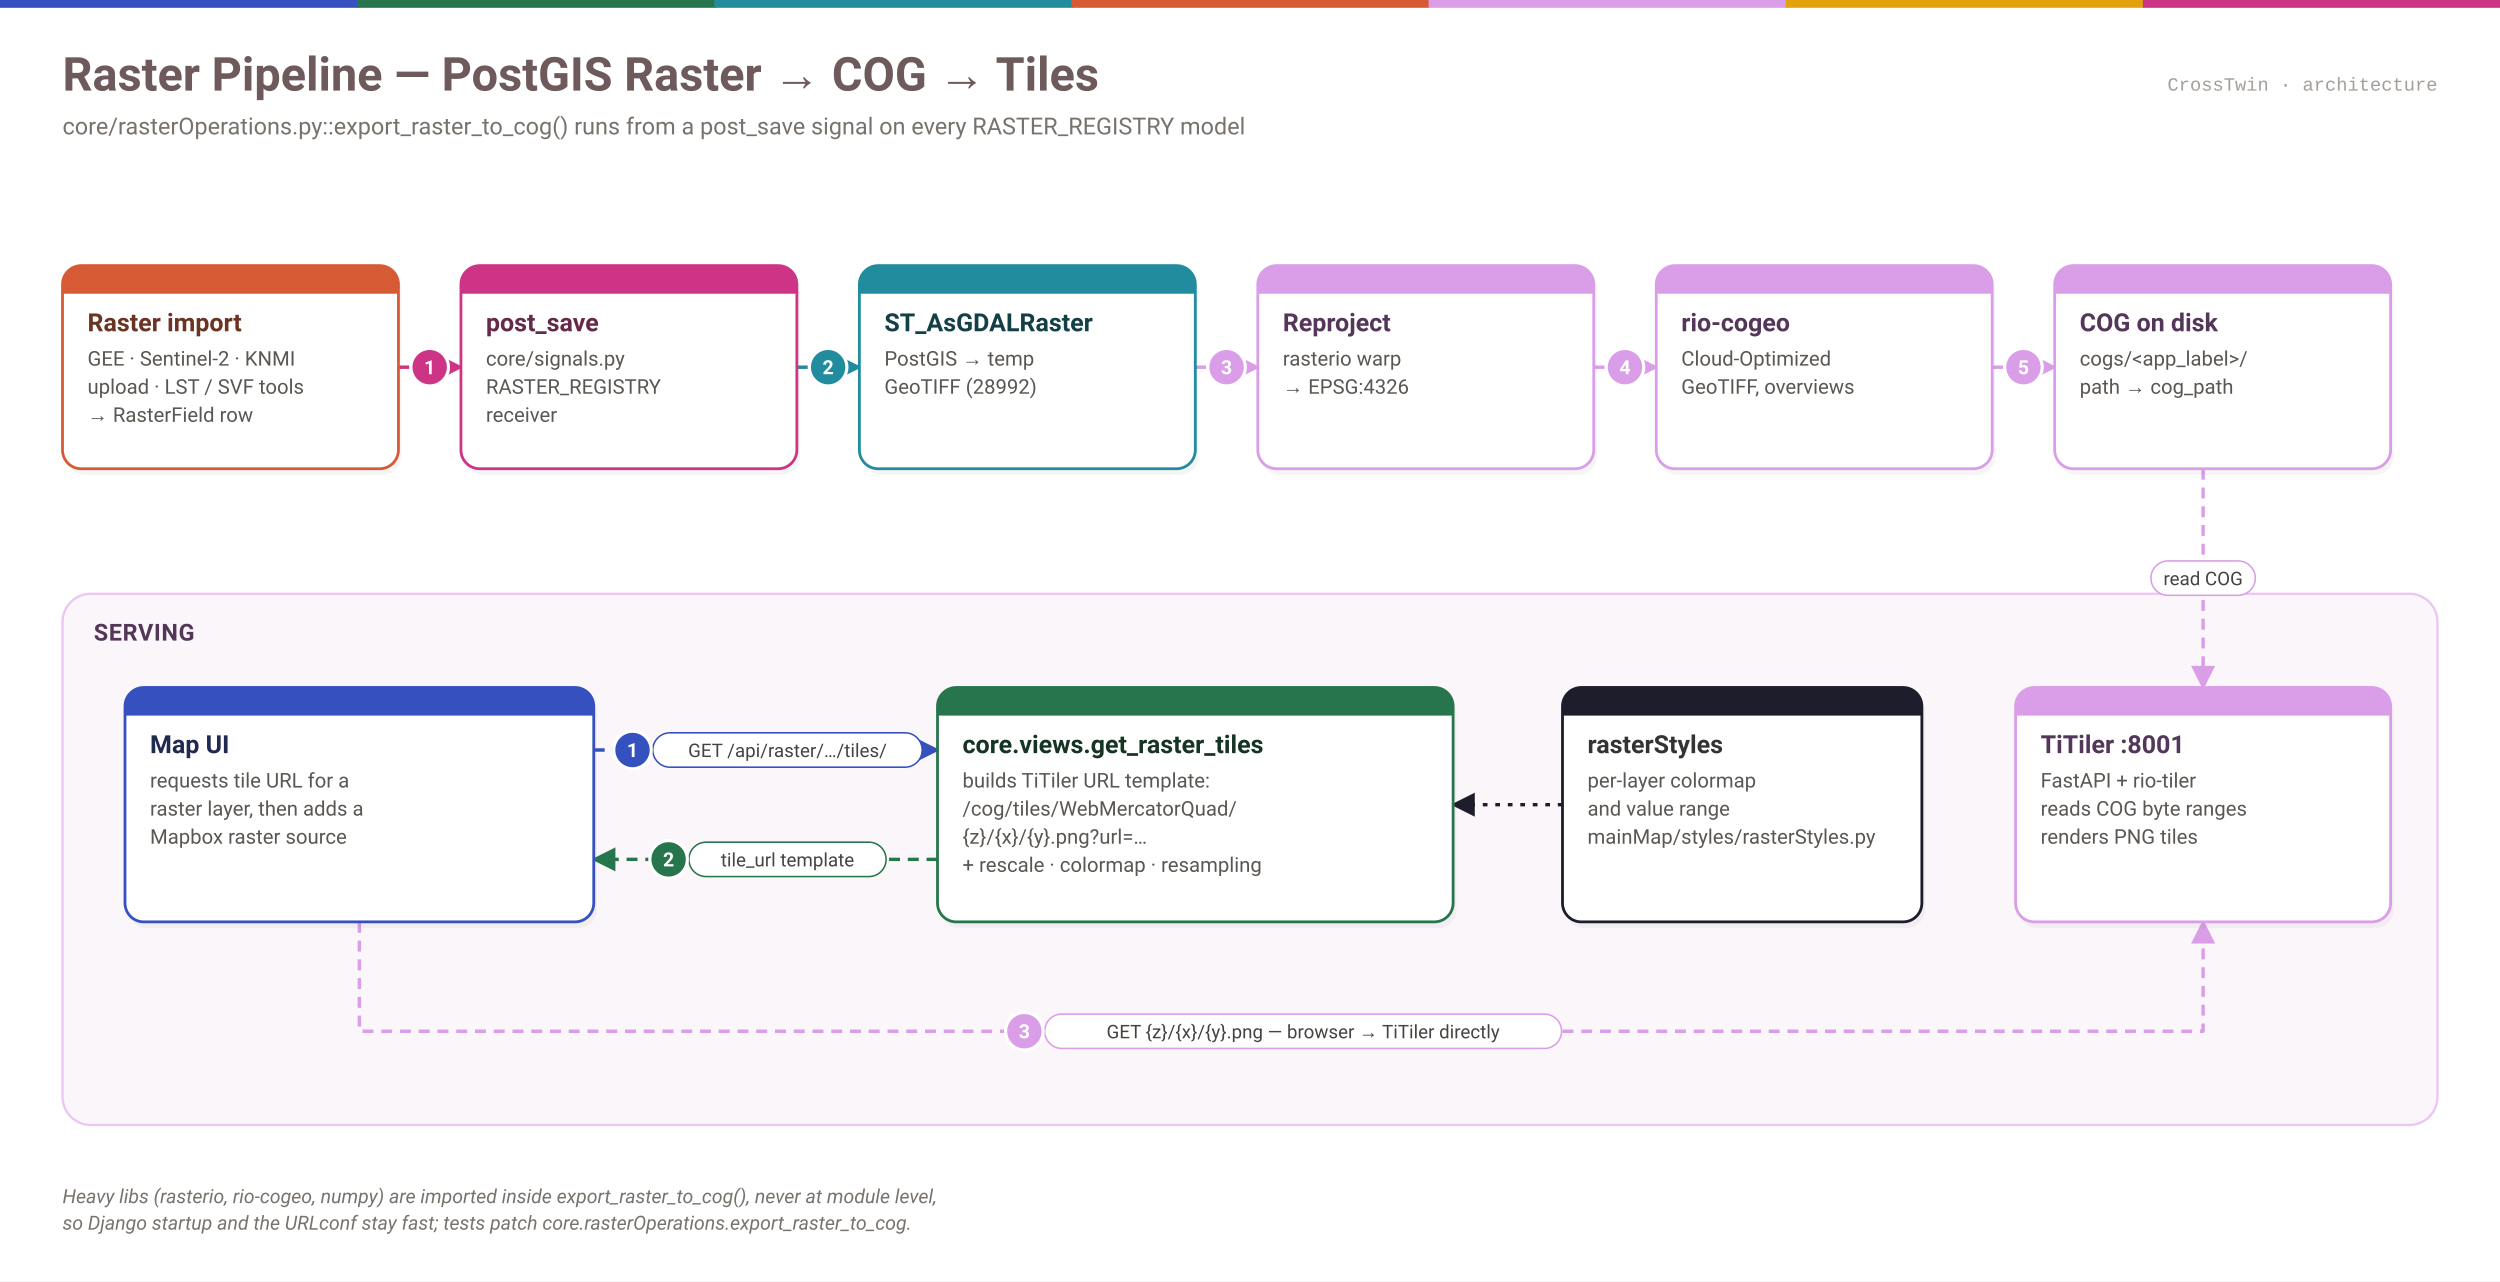
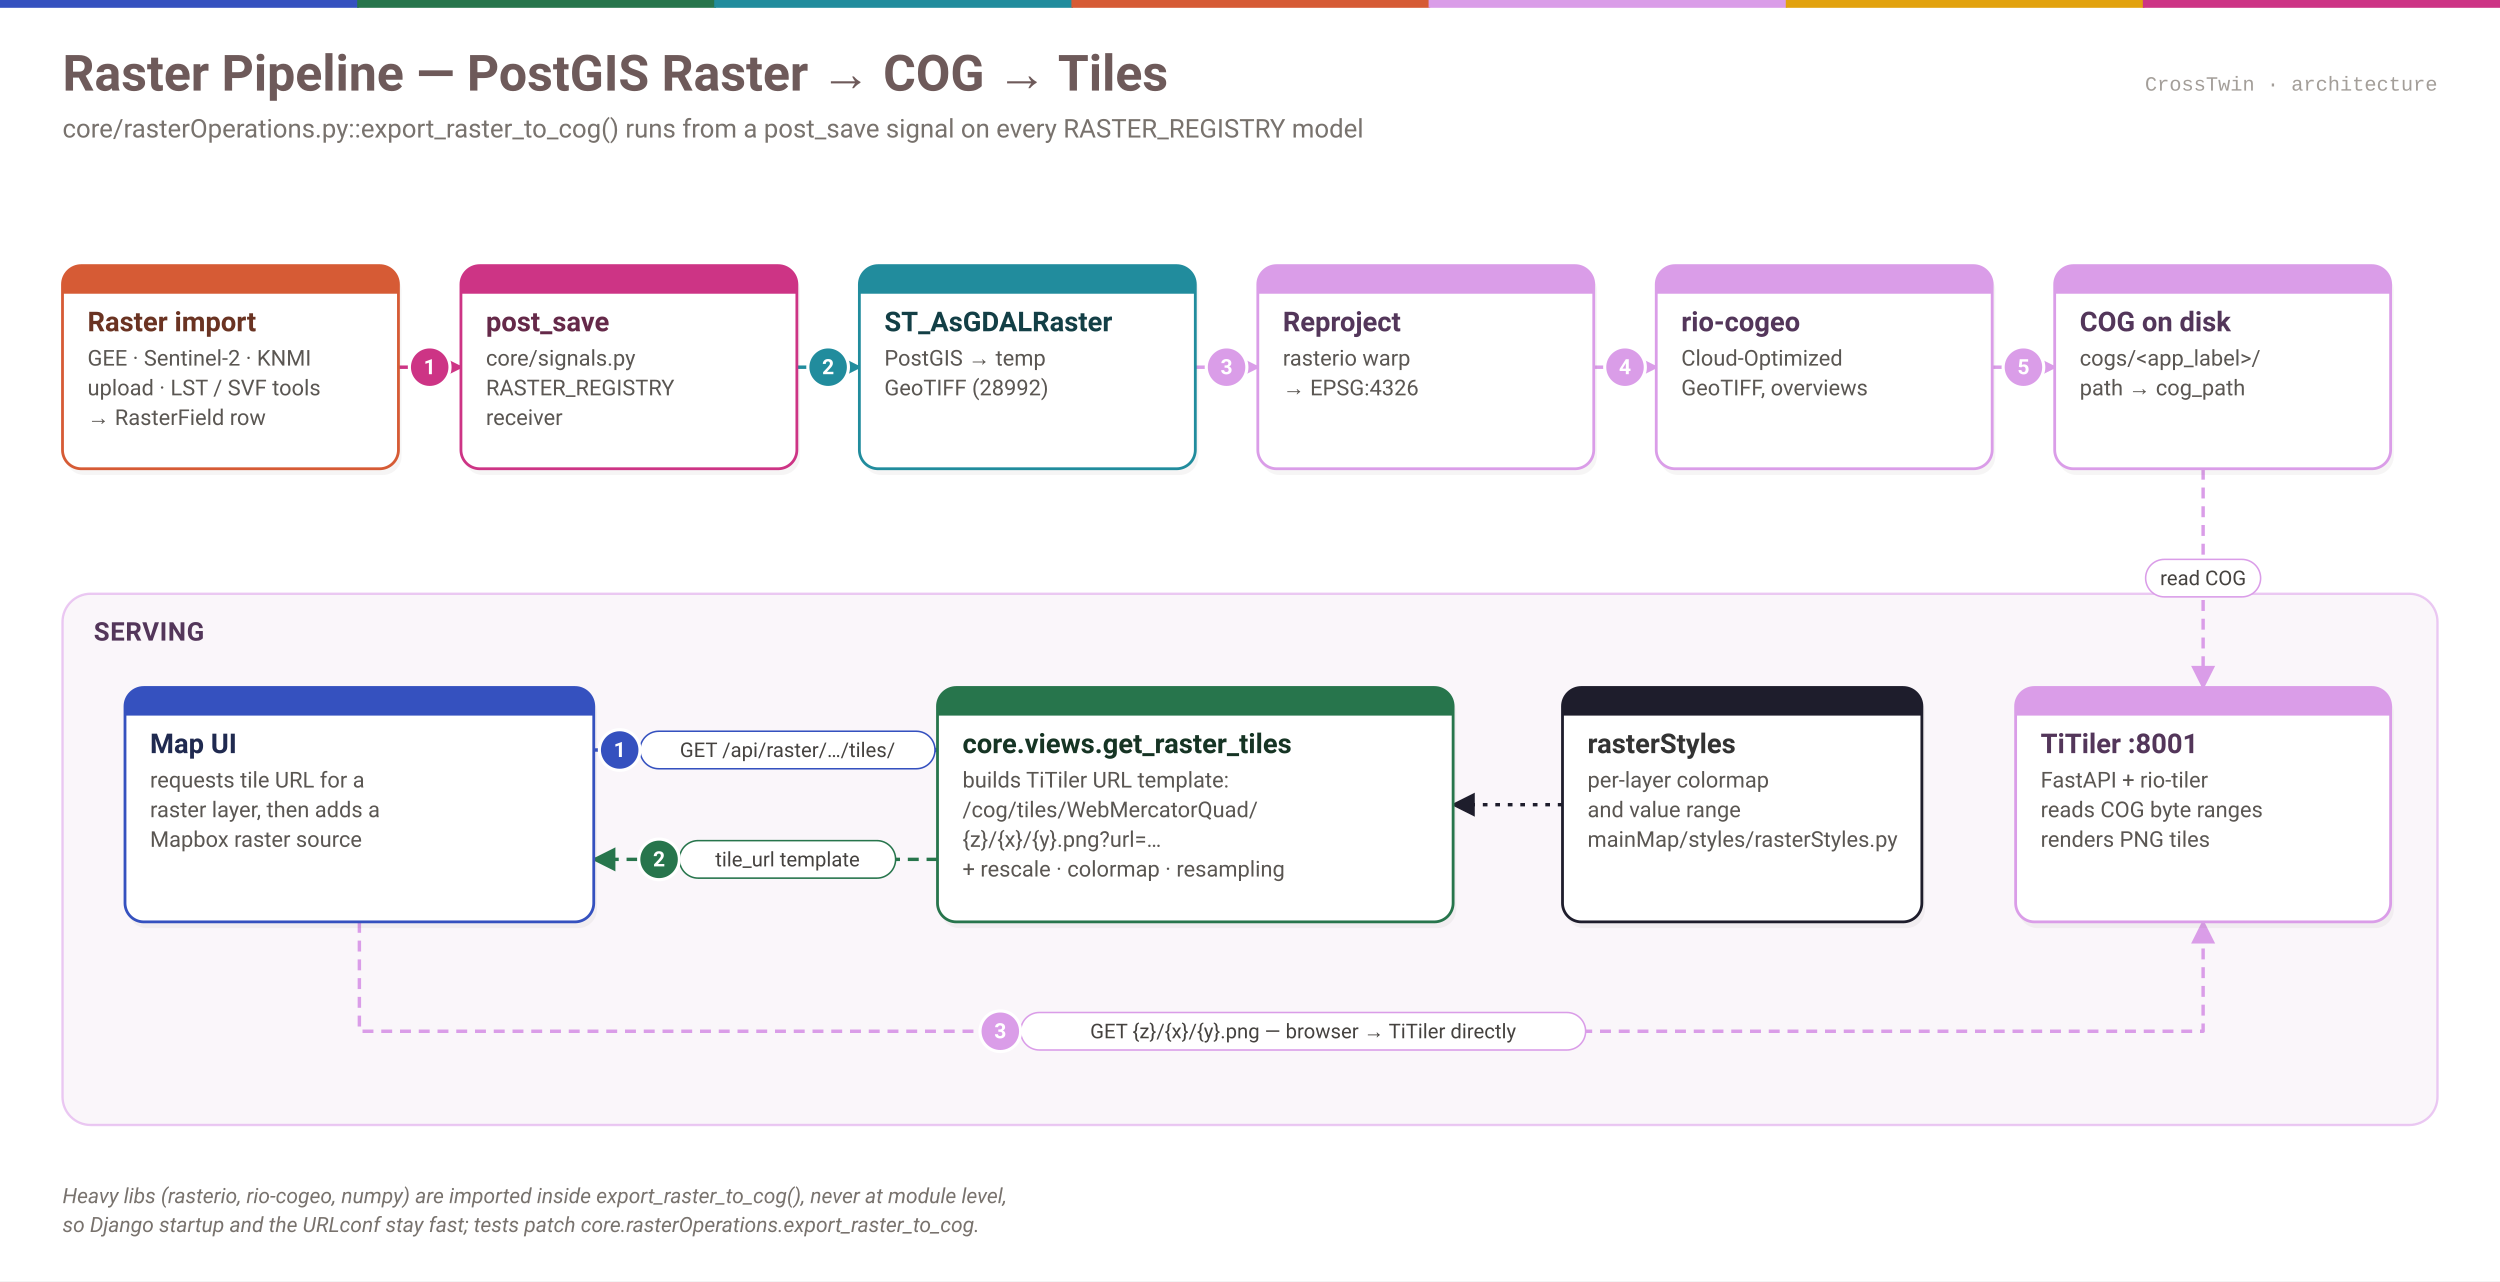
<svg xmlns="http://www.w3.org/2000/svg" viewBox="0 0 1600 820" width="1600" height="820" role="img" aria-label="Raster Pipeline — PostGIS Raster → COG → Tiles">
  <style>
  .t { font-family:'Roboto','Helvetica Neue','Arial',sans-serif; }
  .m { font-family:'JetBrains Mono','Consolas','Courier New',monospace; }
  .flow { stroke-dasharray:7 5; animation:dash 1.2s linear infinite; }
  @keyframes dash { to { stroke-dashoffset:-24; } }
  @media (prefers-reduced-motion: reduce) { .flow { animation:none; } }
</style>
  <defs>
    <marker id="a-client" viewBox="0 0 10 10" refX="9" refY="5" markerWidth="7" markerHeight="7" orient="auto-start-reverse">
      <path d="M0,0 L10,5 L0,10 z" fill="#3551BF" />
    </marker>
    <marker id="as-client" viewBox="0 0 10 10" refX="9" refY="5" markerWidth="7" markerHeight="7" orient="auto-start-reverse">
      <path d="M0,0 L10,5 L0,10 z" fill="#3551BF" />
    </marker>
    <marker id="a-django" viewBox="0 0 10 10" refX="9" refY="5" markerWidth="7" markerHeight="7" orient="auto-start-reverse">
      <path d="M0,0 L10,5 L0,10 z" fill="#27754C" />
    </marker>
    <marker id="as-django" viewBox="0 0 10 10" refX="9" refY="5" markerWidth="7" markerHeight="7" orient="auto-start-reverse">
      <path d="M0,0 L10,5 L0,10 z" fill="#27754C" />
    </marker>
    <marker id="a-data" viewBox="0 0 10 10" refX="9" refY="5" markerWidth="7" markerHeight="7" orient="auto-start-reverse">
      <path d="M0,0 L10,5 L0,10 z" fill="#218C9D" />
    </marker>
    <marker id="as-data" viewBox="0 0 10 10" refX="9" refY="5" markerWidth="7" markerHeight="7" orient="auto-start-reverse">
      <path d="M0,0 L10,5 L0,10 z" fill="#218C9D" />
    </marker>
    <marker id="a-external" viewBox="0 0 10 10" refX="9" refY="5" markerWidth="7" markerHeight="7" orient="auto-start-reverse">
      <path d="M0,0 L10,5 L0,10 z" fill="#D65B35" />
    </marker>
    <marker id="as-external" viewBox="0 0 10 10" refX="9" refY="5" markerWidth="7" markerHeight="7" orient="auto-start-reverse">
      <path d="M0,0 L10,5 L0,10 z" fill="#D65B35" />
    </marker>
    <marker id="a-raster" viewBox="0 0 10 10" refX="9" refY="5" markerWidth="7" markerHeight="7" orient="auto-start-reverse">
      <path d="M0,0 L10,5 L0,10 z" fill="#DA9DE8" />
    </marker>
    <marker id="as-raster" viewBox="0 0 10 10" refX="9" refY="5" markerWidth="7" markerHeight="7" orient="auto-start-reverse">
      <path d="M0,0 L10,5 L0,10 z" fill="#DA9DE8" />
    </marker>
    <marker id="a-cache" viewBox="0 0 10 10" refX="9" refY="5" markerWidth="7" markerHeight="7" orient="auto-start-reverse">
      <path d="M0,0 L10,5 L0,10 z" fill="#E2A20E" />
    </marker>
    <marker id="as-cache" viewBox="0 0 10 10" refX="9" refY="5" markerWidth="7" markerHeight="7" orient="auto-start-reverse">
      <path d="M0,0 L10,5 L0,10 z" fill="#E2A20E" />
    </marker>
    <marker id="a-signal" viewBox="0 0 10 10" refX="9" refY="5" markerWidth="7" markerHeight="7" orient="auto-start-reverse">
      <path d="M0,0 L10,5 L0,10 z" fill="#CD3485" />
    </marker>
    <marker id="as-signal" viewBox="0 0 10 10" refX="9" refY="5" markerWidth="7" markerHeight="7" orient="auto-start-reverse">
      <path d="M0,0 L10,5 L0,10 z" fill="#CD3485" />
    </marker>
    <marker id="a-neutral" viewBox="0 0 10 10" refX="9" refY="5" markerWidth="7" markerHeight="7" orient="auto-start-reverse">
      <path d="M0,0 L10,5 L0,10 z" fill="#1E1D2C" />
    </marker>
    <marker id="as-neutral" viewBox="0 0 10 10" refX="9" refY="5" markerWidth="7" markerHeight="7" orient="auto-start-reverse">
      <path d="M0,0 L10,5 L0,10 z" fill="#1E1D2C" />
    </marker>
  </defs>
  <rect width="1600" height="820" fill="#ffffff" />
  <rect x="0.0" width="229.6" height="5" fill="#3551BF" />
  <rect x="228.6" width="229.6" height="5" fill="#27754C" />
  <rect x="457.1" width="229.6" height="5" fill="#218C9D" />
  <rect x="685.7" width="229.6" height="5" fill="#D65B35" />
  <rect x="914.3" width="229.6" height="5" fill="#DA9DE8" />
  <rect x="1142.9" width="229.6" height="5" fill="#E2A20E" />
  <rect x="1371.4" width="229.6" height="5" fill="#CD3485" />
-   <text class="t" x="40" y="58" font-size="30" font-weight="600" fill="#6E5A5A">Raster Pipeline — PostGIS Raster → COG → Tiles</text>
-   <text class="t" x="40" y="86" font-size="15" fill="#78726D">core/rasterOperations.py::export_raster_to_cog() runs from a post_save signal on every RASTER_REGISTRY model</text>
-   <text class="m" x="1560" y="58" font-size="12" fill="#A39E99" text-anchor="end">CrossTwin · architecture</text>
+   <text class="t" x="40" y="58" font-size="32" font-weight="600" fill="#6E5A5A">Raster Pipeline — PostGIS Raster → COG → Tiles</text>
+   <text class="t" x="40" y="88" font-size="16.5" fill="#78726D">core/rasterOperations.py::export_raster_to_cog() runs from a post_save signal on every RASTER_REGISTRY model</text>
+   <text class="m" x="1560" y="58" font-size="13" fill="#A39E99" text-anchor="end">CrossTwin · architecture</text>
  <rect x="40" y="380" width="1520" height="340" rx="18" fill="#F5EFF6" fill-opacity="0.55" stroke="#DA9DE8" stroke-opacity="0.55" stroke-width="1.5" />
-   <text class="t" x="60" y="410" font-size="15" font-weight="700" fill="#53365A" letter-spacing="0.4">SERVING</text>
+   <text class="t" x="60" y="410" font-size="16.5" font-weight="700" fill="#53365A" letter-spacing="0.4">SERVING</text>
  <path d="M1410,300 L1410,440" fill="none" stroke="#DA9DE8" stroke-width="2.2" stroke-linejoin="round" class="flow" marker-end="url(#a-raster)" />
  <path d="M1000,515 L930,515" fill="none" stroke="#1E1D2C" stroke-width="2.2" stroke-linejoin="round" stroke-dasharray="3 5" marker-end="url(#a-neutral)" />
  <path d="M230,590 L230,660 L1410,660 L1410,590" fill="none" stroke="#DA9DE8" stroke-width="2.2" stroke-linejoin="round" class="flow" marker-end="url(#a-raster)" />
  <path d="M600,550 L380,550" fill="none" stroke="#27754C" stroke-width="2.2" stroke-linejoin="round" class="flow" marker-end="url(#a-django)" />
  <path d="M380,480 L600,480" fill="none" stroke="#3551BF" stroke-width="2.2" stroke-linejoin="round" class="flow" marker-end="url(#a-client)" />
  <path d="M1275,235 L1315,235" fill="none" stroke="#DA9DE8" stroke-width="2.2" stroke-linejoin="round" class="flow" marker-end="url(#a-raster)" />
  <path d="M1020,235 L1060,235" fill="none" stroke="#DA9DE8" stroke-width="2.2" stroke-linejoin="round" class="flow" marker-end="url(#a-raster)" />
  <path d="M765,235 L805,235" fill="none" stroke="#DA9DE8" stroke-width="2.2" stroke-linejoin="round" class="flow" marker-end="url(#a-raster)" />
  <path d="M510,235 L550,235" fill="none" stroke="#218C9D" stroke-width="2.2" stroke-linejoin="round" class="flow" marker-end="url(#a-data)" />
  <path d="M255,235 L295,235" fill="none" stroke="#CD3485" stroke-width="2.2" stroke-linejoin="round" class="flow" marker-end="url(#a-signal)" />
  <rect x="42" y="174" width="215" height="130" rx="12" fill="#6E5A5A" fill-opacity="0.06" />
  <rect x="40" y="170" width="215" height="130" rx="12" fill="#fff" stroke="#D65B35" stroke-width="1.8" />
  <path d="M52,170 h191 a12,12 0 0 1 12,12 v6 h-215 v-6 a12,12 0 0 1 12,-12 z" fill="#D65B35" />
-   <text class="t" x="56" y="212" font-size="16" font-weight="700" fill="#6A3322">Raster import</text>
-   <text class="t" x="56" y="234" font-size="13" fill="#5A5652">GEE · Sentinel-2 · KNMI</text>
-   <text class="t" x="56" y="252" font-size="13" fill="#5A5652">upload · LST / SVF tools</text>
-   <text class="t" x="56" y="270" font-size="13" fill="#5A5652">→ RasterField row</text>
+   <text class="t" x="56" y="212" font-size="17.5" font-weight="700" fill="#6A3322">Raster import</text>
+   <text class="t" x="56" y="234" font-size="14" fill="#5A5652">GEE · Sentinel-2 · KNMI</text>
+   <text class="t" x="56" y="253" font-size="14" fill="#5A5652">upload · LST / SVF tools</text>
+   <text class="t" x="56" y="272" font-size="14" fill="#5A5652">→ RasterField row</text>
  <rect x="297" y="174" width="215" height="130" rx="12" fill="#6E5A5A" fill-opacity="0.06" />
  <rect x="295" y="170" width="215" height="130" rx="12" fill="#fff" stroke="#CD3485" stroke-width="1.8" />
  <path d="M307,170 h191 a12,12 0 0 1 12,12 v6 h-215 v-6 a12,12 0 0 1 12,-12 z" fill="#CD3485" />
-   <text class="t" x="311" y="212" font-size="16" font-weight="700" fill="#652949">post_save</text>
-   <text class="t" x="311" y="234" font-size="13" fill="#5A5652">core/signals.py</text>
-   <text class="t" x="311" y="252" font-size="13" fill="#5A5652">RASTER_REGISTRY</text>
-   <text class="t" x="311" y="270" font-size="13" fill="#5A5652">receiver</text>
+   <text class="t" x="311" y="212" font-size="17.5" font-weight="700" fill="#652949">post_save</text>
+   <text class="t" x="311" y="234" font-size="14" fill="#5A5652">core/signals.py</text>
+   <text class="t" x="311" y="253" font-size="14" fill="#5A5652">RASTER_REGISTRY</text>
+   <text class="t" x="311" y="272" font-size="14" fill="#5A5652">receiver</text>
  <rect x="552" y="174" width="215" height="130" rx="12" fill="#6E5A5A" fill-opacity="0.06" />
  <rect x="550" y="170" width="215" height="130" rx="12" fill="#fff" stroke="#218C9D" stroke-width="1.8" />
  <path d="M562,170 h191 a12,12 0 0 1 12,12 v6 h-215 v-6 a12,12 0 0 1 12,-12 z" fill="#218C9D" />
-   <text class="t" x="566" y="212" font-size="16" font-weight="700" fill="#133F46">ST_AsGDALRaster</text>
-   <text class="t" x="566" y="234" font-size="13" fill="#5A5652">PostGIS → temp</text>
-   <text class="t" x="566" y="252" font-size="13" fill="#5A5652">GeoTIFF (28992)</text>
+   <text class="t" x="566" y="212" font-size="17.5" font-weight="700" fill="#133F46">ST_AsGDALRaster</text>
+   <text class="t" x="566" y="234" font-size="14" fill="#5A5652">PostGIS → temp</text>
+   <text class="t" x="566" y="253" font-size="14" fill="#5A5652">GeoTIFF (28992)</text>
  <rect x="807" y="174" width="215" height="130" rx="12" fill="#6E5A5A" fill-opacity="0.06" />
  <rect x="805" y="170" width="215" height="130" rx="12" fill="#fff" stroke="#DA9DE8" stroke-width="1.8" />
  <path d="M817,170 h191 a12,12 0 0 1 12,12 v6 h-215 v-6 a12,12 0 0 1 12,-12 z" fill="#DA9DE8" />
-   <text class="t" x="821" y="212" font-size="16" font-weight="700" fill="#53365A">Reproject</text>
-   <text class="t" x="821" y="234" font-size="13" fill="#5A5652">rasterio warp</text>
-   <text class="t" x="821" y="252" font-size="13" fill="#5A5652">→ EPSG:4326</text>
+   <text class="t" x="821" y="212" font-size="17.5" font-weight="700" fill="#53365A">Reproject</text>
+   <text class="t" x="821" y="234" font-size="14" fill="#5A5652">rasterio warp</text>
+   <text class="t" x="821" y="253" font-size="14" fill="#5A5652">→ EPSG:4326</text>
  <rect x="1062" y="174" width="215" height="130" rx="12" fill="#6E5A5A" fill-opacity="0.06" />
  <rect x="1060" y="170" width="215" height="130" rx="12" fill="#fff" stroke="#DA9DE8" stroke-width="1.8" />
  <path d="M1072,170 h191 a12,12 0 0 1 12,12 v6 h-215 v-6 a12,12 0 0 1 12,-12 z" fill="#DA9DE8" />
-   <text class="t" x="1076" y="212" font-size="16" font-weight="700" fill="#53365A">rio-cogeo</text>
-   <text class="t" x="1076" y="234" font-size="13" fill="#5A5652">Cloud-Optimized</text>
-   <text class="t" x="1076" y="252" font-size="13" fill="#5A5652">GeoTIFF, overviews</text>
+   <text class="t" x="1076" y="212" font-size="17.5" font-weight="700" fill="#53365A">rio-cogeo</text>
+   <text class="t" x="1076" y="234" font-size="14" fill="#5A5652">Cloud-Optimized</text>
+   <text class="t" x="1076" y="253" font-size="14" fill="#5A5652">GeoTIFF, overviews</text>
  <rect x="1317" y="174" width="215" height="130" rx="12" fill="#6E5A5A" fill-opacity="0.06" />
  <rect x="1315" y="170" width="215" height="130" rx="12" fill="#fff" stroke="#DA9DE8" stroke-width="1.8" />
  <path d="M1327,170 h191 a12,12 0 0 1 12,12 v6 h-215 v-6 a12,12 0 0 1 12,-12 z" fill="#DA9DE8" />
-   <text class="t" x="1331" y="212" font-size="16" font-weight="700" fill="#53365A">COG on disk</text>
-   <text class="t" x="1331" y="234" font-size="13" fill="#5A5652">cogs/&lt;app_label&gt;/</text>
-   <text class="t" x="1331" y="252" font-size="13" fill="#5A5652">path → cog_path</text>
+   <text class="t" x="1331" y="212" font-size="17.5" font-weight="700" fill="#53365A">COG on disk</text>
+   <text class="t" x="1331" y="234" font-size="14" fill="#5A5652">cogs/&lt;app_label&gt;/</text>
+   <text class="t" x="1331" y="253" font-size="14" fill="#5A5652">path → cog_path</text>
  <rect x="82" y="444" width="300" height="150" rx="12" fill="#6E5A5A" fill-opacity="0.06" />
  <rect x="80" y="440" width="300" height="150" rx="12" fill="#fff" stroke="#3551BF" stroke-width="1.8" />
  <path d="M92,440 h276 a12,12 0 0 1 12,12 v6 h-300 v-6 a12,12 0 0 1 12,-12 z" fill="#3551BF" />
-   <text class="t" x="96" y="482" font-size="16" font-weight="700" fill="#202A50">Map UI</text>
-   <text class="t" x="96" y="504" font-size="13" fill="#5A5652">requests tile URL for a</text>
-   <text class="t" x="96" y="522" font-size="13" fill="#5A5652">raster layer, then adds a</text>
-   <text class="t" x="96" y="540" font-size="13" fill="#5A5652">Mapbox raster source</text>
+   <text class="t" x="96" y="482" font-size="17.5" font-weight="700" fill="#202A50">Map UI</text>
+   <text class="t" x="96" y="504" font-size="14" fill="#5A5652">requests tile URL for a</text>
+   <text class="t" x="96" y="523" font-size="14" fill="#5A5652">raster layer, then adds a</text>
+   <text class="t" x="96" y="542" font-size="14" fill="#5A5652">Mapbox raster source</text>
  <rect x="602" y="444" width="330" height="150" rx="12" fill="#6E5A5A" fill-opacity="0.06" />
  <rect x="600" y="440" width="330" height="150" rx="12" fill="#fff" stroke="#27754C" stroke-width="1.8" />
  <path d="M612,440 h306 a12,12 0 0 1 12,12 v6 h-330 v-6 a12,12 0 0 1 12,-12 z" fill="#27754C" />
-   <text class="t" x="616" y="482" font-size="16" font-weight="700" fill="#163424">core.views.get_raster_tiles</text>
-   <text class="t" x="616" y="504" font-size="13" fill="#5A5652">builds TiTiler URL template:</text>
-   <text class="t" x="616" y="522" font-size="13" fill="#5A5652">/cog/tiles/WebMercatorQuad/</text>
-   <text class="t" x="616" y="540" font-size="13" fill="#5A5652">  {z}/{x}/{y}.png?url=…</text>
-   <text class="t" x="616" y="558" font-size="13" fill="#5A5652">+ rescale · colormap · resampling</text>
+   <text class="t" x="616" y="482" font-size="17.5" font-weight="700" fill="#163424">core.views.get_raster_tiles</text>
+   <text class="t" x="616" y="504" font-size="14" fill="#5A5652">builds TiTiler URL template:</text>
+   <text class="t" x="616" y="523" font-size="14" fill="#5A5652">/cog/tiles/WebMercatorQuad/</text>
+   <text class="t" x="616" y="542" font-size="14" fill="#5A5652">  {z}/{x}/{y}.png?url=…</text>
+   <text class="t" x="616" y="561" font-size="14" fill="#5A5652">+ rescale · colormap · resampling</text>
  <rect x="1002" y="444" width="230" height="150" rx="12" fill="#6E5A5A" fill-opacity="0.06" />
  <rect x="1000" y="440" width="230" height="150" rx="12" fill="#fff" stroke="#1E1D2C" stroke-width="1.8" />
  <path d="M1012,440 h206 a12,12 0 0 1 12,12 v6 h-230 v-6 a12,12 0 0 1 12,-12 z" fill="#1E1D2C" />
-   <text class="t" x="1016" y="482" font-size="16" font-weight="700" fill="#333333">rasterStyles</text>
-   <text class="t" x="1016" y="504" font-size="13" fill="#5A5652">per-layer colormap</text>
-   <text class="t" x="1016" y="522" font-size="13" fill="#5A5652">and value range</text>
-   <text class="t" x="1016" y="540" font-size="13" fill="#5A5652">mainMap/styles/rasterStyles.py</text>
+   <text class="t" x="1016" y="482" font-size="17.5" font-weight="700" fill="#333333">rasterStyles</text>
+   <text class="t" x="1016" y="504" font-size="14" fill="#5A5652">per-layer colormap</text>
+   <text class="t" x="1016" y="523" font-size="14" fill="#5A5652">and value range</text>
+   <text class="t" x="1016" y="542" font-size="14" fill="#5A5652">mainMap/styles/rasterStyles.py</text>
  <rect x="1292" y="444" width="240" height="150" rx="12" fill="#6E5A5A" fill-opacity="0.06" />
  <rect x="1290" y="440" width="240" height="150" rx="12" fill="#fff" stroke="#DA9DE8" stroke-width="1.8" />
  <path d="M1302,440 h216 a12,12 0 0 1 12,12 v6 h-240 v-6 a12,12 0 0 1 12,-12 z" fill="#DA9DE8" />
-   <text class="t" x="1306" y="482" font-size="16" font-weight="700" fill="#53365A">TiTiler :8001</text>
-   <text class="t" x="1306" y="504" font-size="13" fill="#5A5652">FastAPI + rio-tiler</text>
-   <text class="t" x="1306" y="522" font-size="13" fill="#5A5652">reads COG byte ranges</text>
-   <text class="t" x="1306" y="540" font-size="13" fill="#5A5652">renders PNG tiles</text>
-   <circle cx="275.0" cy="235.0" r="12" fill="#CD3485" stroke="#fff" stroke-width="2" />
-   <text class="t" x="275.0" y="239.5" font-size="12.5" font-weight="700" fill="#fff" text-anchor="middle">1</text>
-   <circle cx="530.0" cy="235.0" r="12" fill="#218C9D" stroke="#fff" stroke-width="2" />
-   <text class="t" x="530.0" y="239.5" font-size="12.5" font-weight="700" fill="#fff" text-anchor="middle">2</text>
-   <circle cx="785.0" cy="235.0" r="12" fill="#DA9DE8" stroke="#fff" stroke-width="2" />
-   <text class="t" x="785.0" y="239.5" font-size="12.5" font-weight="700" fill="#fff" text-anchor="middle">3</text>
-   <circle cx="1040.0" cy="235.0" r="12" fill="#DA9DE8" stroke="#fff" stroke-width="2" />
-   <text class="t" x="1040.0" y="239.5" font-size="12.5" font-weight="700" fill="#fff" text-anchor="middle">4</text>
-   <circle cx="1295.0" cy="235.0" r="12" fill="#DA9DE8" stroke="#fff" stroke-width="2" />
-   <text class="t" x="1295.0" y="239.5" font-size="12.5" font-weight="700" fill="#fff" text-anchor="middle">5</text>
-   <rect x="417.8" y="469.0" width="172.4" height="22" rx="11" fill="#fff" stroke="#3551BF" stroke-width="1" />
-   <text class="t" x="504.0" y="484.5" font-size="12" fill="#45423F" text-anchor="middle">GET /api/raster/…/tiles/</text>
-   <circle cx="404.8" cy="480.0" r="12" fill="#3551BF" stroke="#fff" stroke-width="2" />
-   <text class="t" x="404.8" y="484.5" font-size="12.5" font-weight="700" fill="#fff" text-anchor="middle">1</text>
-   <rect x="440.9" y="539.0" width="126.2" height="22" rx="11" fill="#fff" stroke="#27754C" stroke-width="1" />
-   <text class="t" x="504.0" y="554.5" font-size="12" fill="#45423F" text-anchor="middle">tile_url template</text>
-   <circle cx="427.9" cy="550.0" r="12" fill="#27754C" stroke="#fff" stroke-width="2" />
-   <text class="t" x="427.9" y="554.5" font-size="12.5" font-weight="700" fill="#fff" text-anchor="middle">2</text>
-   <rect x="668.6" y="649.0" width="330.8" height="22" rx="11" fill="#fff" stroke="#DA9DE8" stroke-width="1" />
-   <text class="t" x="834.0" y="664.5" font-size="12" fill="#45423F" text-anchor="middle">GET {z}/{x}/{y}.png — browser → TiTiler directly</text>
-   <circle cx="655.6" cy="660.0" r="12" fill="#DA9DE8" stroke="#fff" stroke-width="2" />
-   <text class="t" x="655.6" y="664.5" font-size="12.5" font-weight="700" fill="#fff" text-anchor="middle">3</text>
-   <rect x="1376.6" y="359.0" width="66.8" height="22" rx="11" fill="#fff" stroke="#DA9DE8" stroke-width="1" />
-   <text class="t" x="1410.0" y="374.5" font-size="12" fill="#45423F" text-anchor="middle">read COG</text>
-   <text class="t" x="40" y="770" font-size="12.5" fill="#78726D" font-style="italic">Heavy libs (rasterio, rio-cogeo, numpy) are imported inside export_raster_to_cog(), never at module level,</text>
-   <text class="t" x="40" y="787" font-size="12.5" fill="#78726D" font-style="italic">so Django startup and the URLconf stay fast; tests patch core.rasterOperations.export_raster_to_cog.</text>
+   <text class="t" x="1306" y="482" font-size="17.5" font-weight="700" fill="#53365A">TiTiler :8001</text>
+   <text class="t" x="1306" y="504" font-size="14" fill="#5A5652">FastAPI + rio-tiler</text>
+   <text class="t" x="1306" y="523" font-size="14" fill="#5A5652">reads COG byte ranges</text>
+   <text class="t" x="1306" y="542" font-size="14" fill="#5A5652">renders PNG tiles</text>
+   <circle cx="275.0" cy="235.0" r="13" fill="#CD3485" stroke="#fff" stroke-width="2" />
+   <text class="t" x="275.0" y="239.5" font-size="13.5" font-weight="700" fill="#fff" text-anchor="middle">1</text>
+   <circle cx="530.0" cy="235.0" r="13" fill="#218C9D" stroke="#fff" stroke-width="2" />
+   <text class="t" x="530.0" y="239.5" font-size="13.5" font-weight="700" fill="#fff" text-anchor="middle">2</text>
+   <circle cx="785.0" cy="235.0" r="13" fill="#DA9DE8" stroke="#fff" stroke-width="2" />
+   <text class="t" x="785.0" y="239.5" font-size="13.5" font-weight="700" fill="#fff" text-anchor="middle">3</text>
+   <circle cx="1040.0" cy="235.0" r="13" fill="#DA9DE8" stroke="#fff" stroke-width="2" />
+   <text class="t" x="1040.0" y="239.5" font-size="13.5" font-weight="700" fill="#fff" text-anchor="middle">4</text>
+   <circle cx="1295.0" cy="235.0" r="13" fill="#DA9DE8" stroke="#fff" stroke-width="2" />
+   <text class="t" x="1295.0" y="239.5" font-size="13.5" font-weight="700" fill="#fff" text-anchor="middle">5</text>
+   <rect x="409.6" y="468.0" width="188.8" height="24" rx="12" fill="#fff" stroke="#3551BF" stroke-width="1" />
+   <text class="t" x="504.0" y="484.5" font-size="13" fill="#45423F" text-anchor="middle">GET /api/raster/…/tiles/</text>
+   <circle cx="396.6" cy="480.0" r="13" fill="#3551BF" stroke="#fff" stroke-width="2" />
+   <text class="t" x="396.6" y="484.5" font-size="13.5" font-weight="700" fill="#fff" text-anchor="middle">1</text>
+   <rect x="434.8" y="538.0" width="138.4" height="24" rx="12" fill="#fff" stroke="#27754C" stroke-width="1" />
+   <text class="t" x="504.0" y="554.5" font-size="13" fill="#45423F" text-anchor="middle">tile_url template</text>
+   <circle cx="421.8" cy="550.0" r="13" fill="#27754C" stroke="#fff" stroke-width="2" />
+   <text class="t" x="421.8" y="554.5" font-size="13.5" font-weight="700" fill="#fff" text-anchor="middle">2</text>
+   <rect x="653.2" y="648.0" width="361.6" height="24" rx="12" fill="#fff" stroke="#DA9DE8" stroke-width="1" />
+   <text class="t" x="834.0" y="664.5" font-size="13" fill="#45423F" text-anchor="middle">GET {z}/{x}/{y}.png — browser → TiTiler directly</text>
+   <circle cx="640.2" cy="660.0" r="13" fill="#DA9DE8" stroke="#fff" stroke-width="2" />
+   <text class="t" x="640.2" y="664.5" font-size="13.5" font-weight="700" fill="#fff" text-anchor="middle">3</text>
+   <rect x="1373.2" y="358.0" width="73.6" height="24" rx="12" fill="#fff" stroke="#DA9DE8" stroke-width="1" />
+   <text class="t" x="1410.0" y="374.5" font-size="13" fill="#45423F" text-anchor="middle">read COG</text>
+   <text class="t" x="40" y="770.0" font-size="13.5" fill="#78726D" font-style="italic">Heavy libs (rasterio, rio-cogeo, numpy) are imported inside export_raster_to_cog(), never at module level,</text>
+   <text class="t" x="40" y="788.5" font-size="13.5" fill="#78726D" font-style="italic">so Django startup and the URLconf stay fast; tests patch core.rasterOperations.export_raster_to_cog.</text>
</svg>
